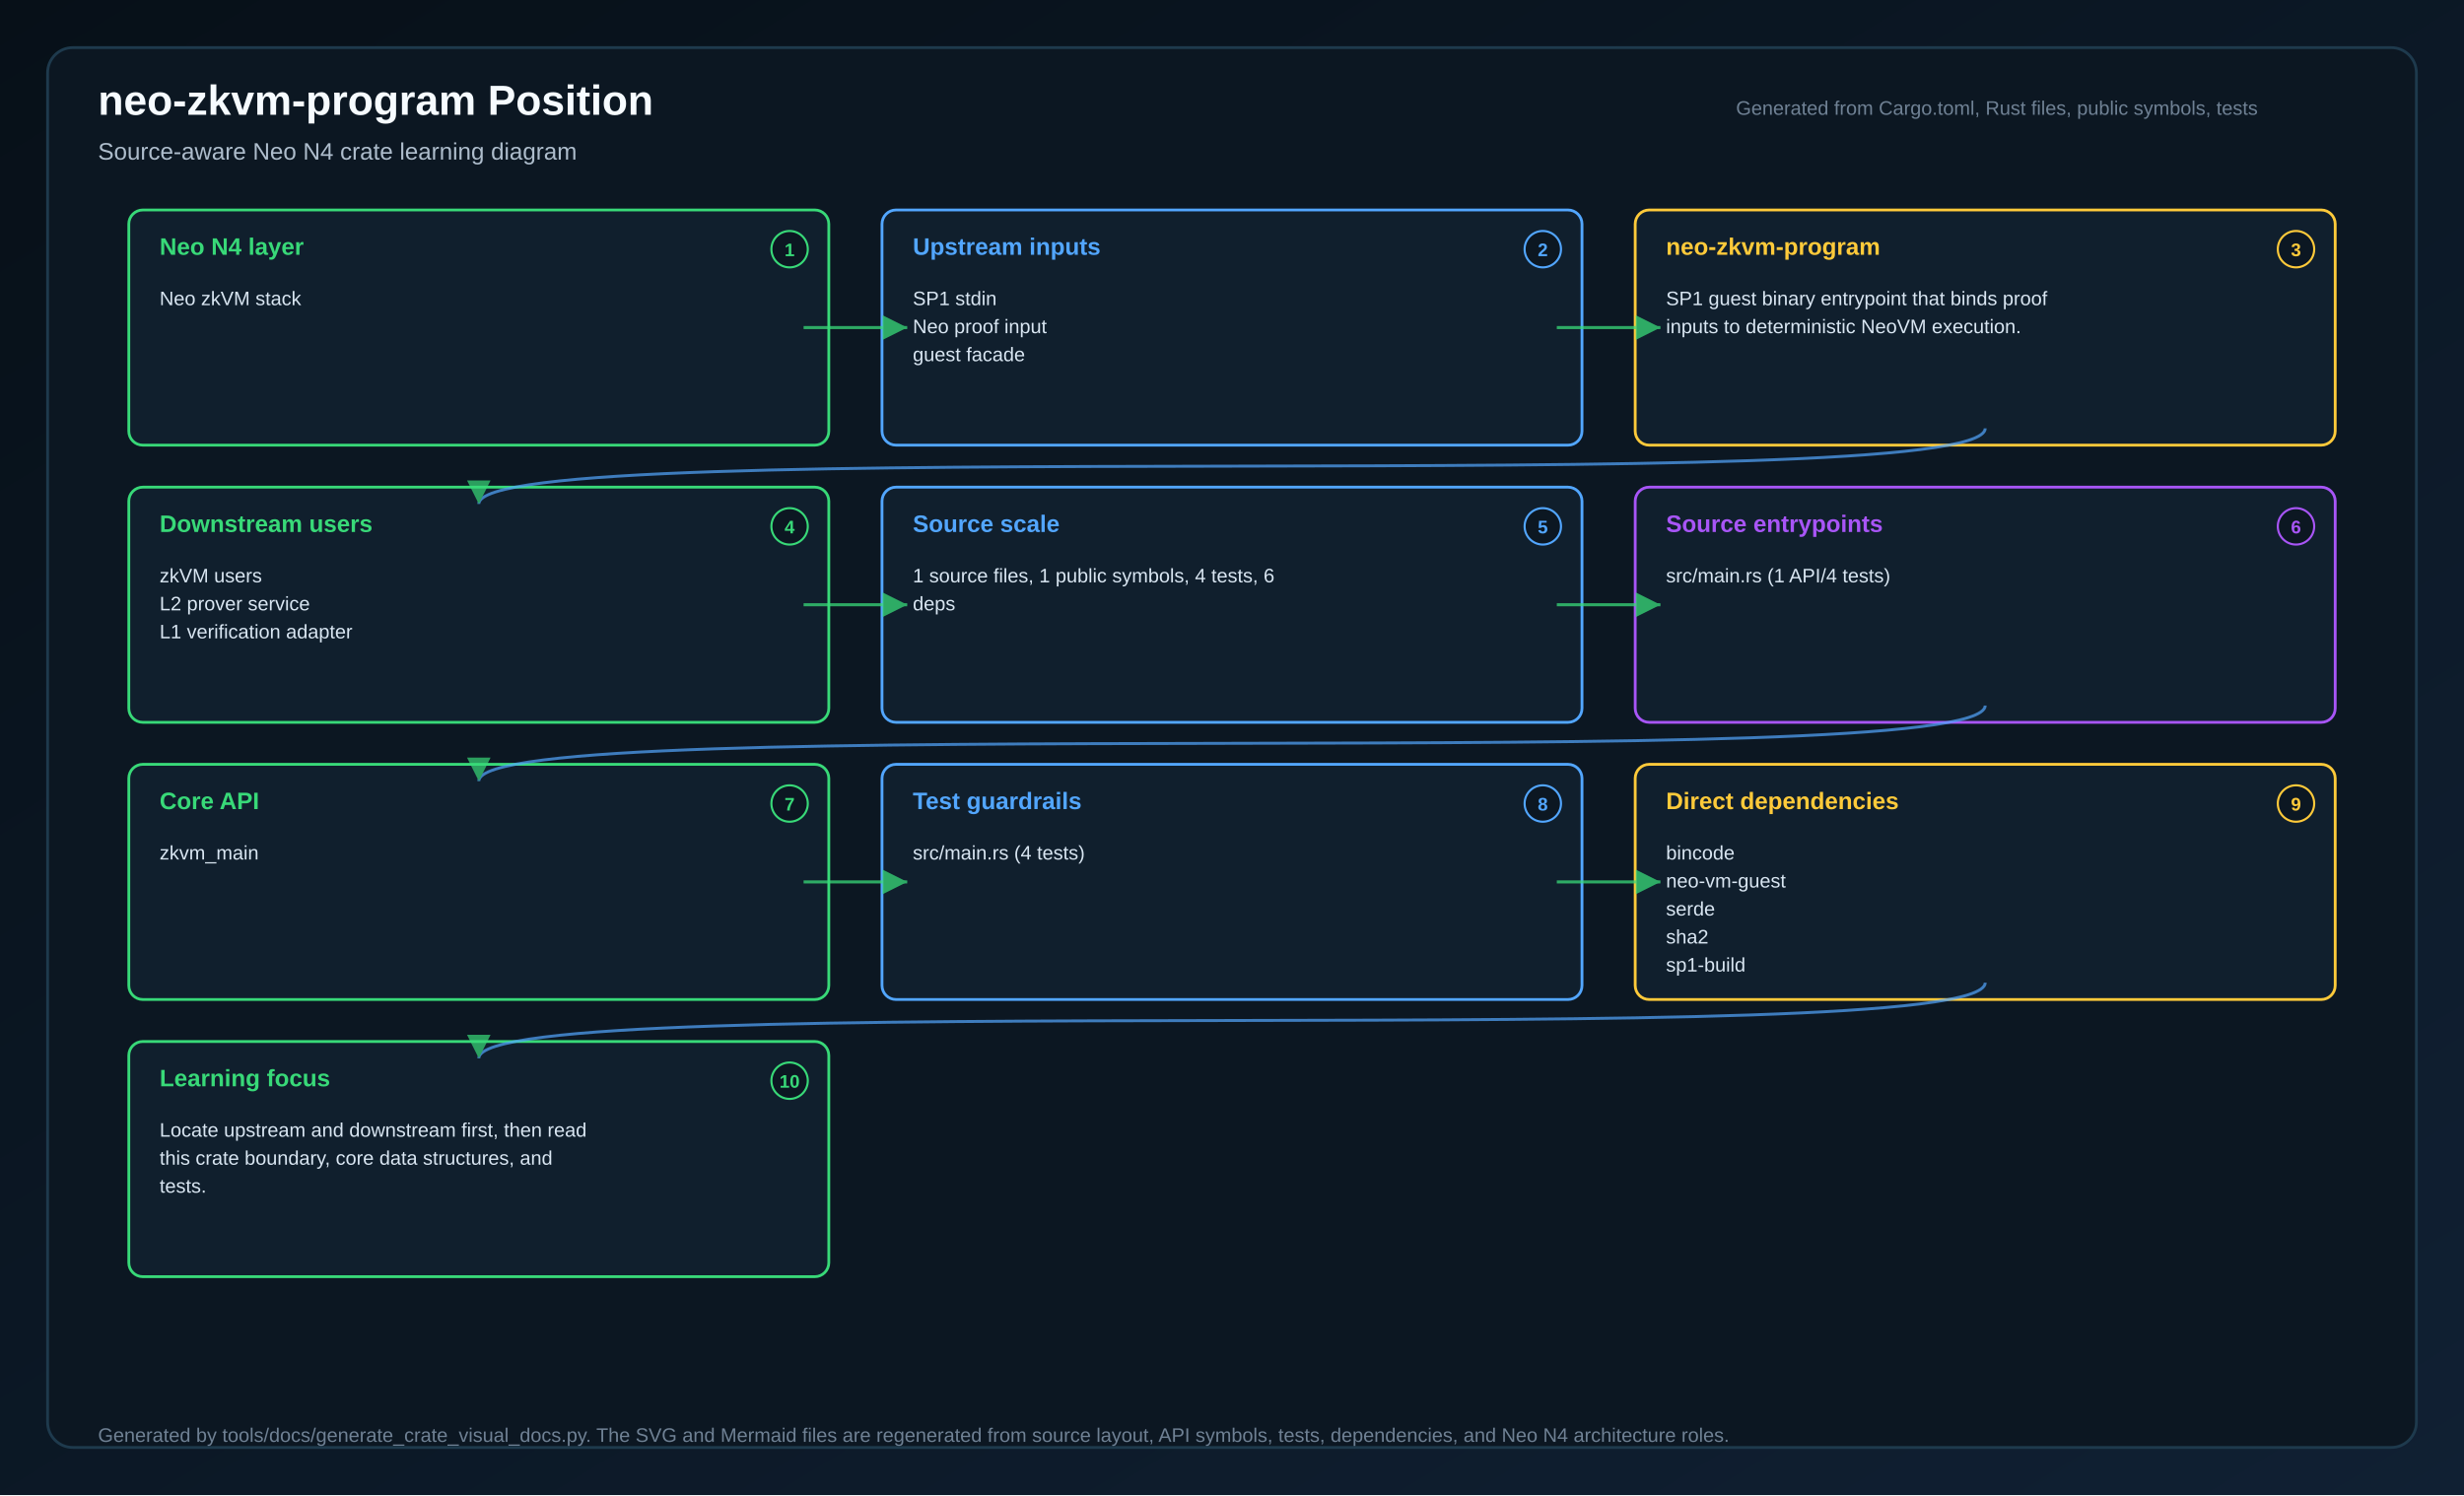
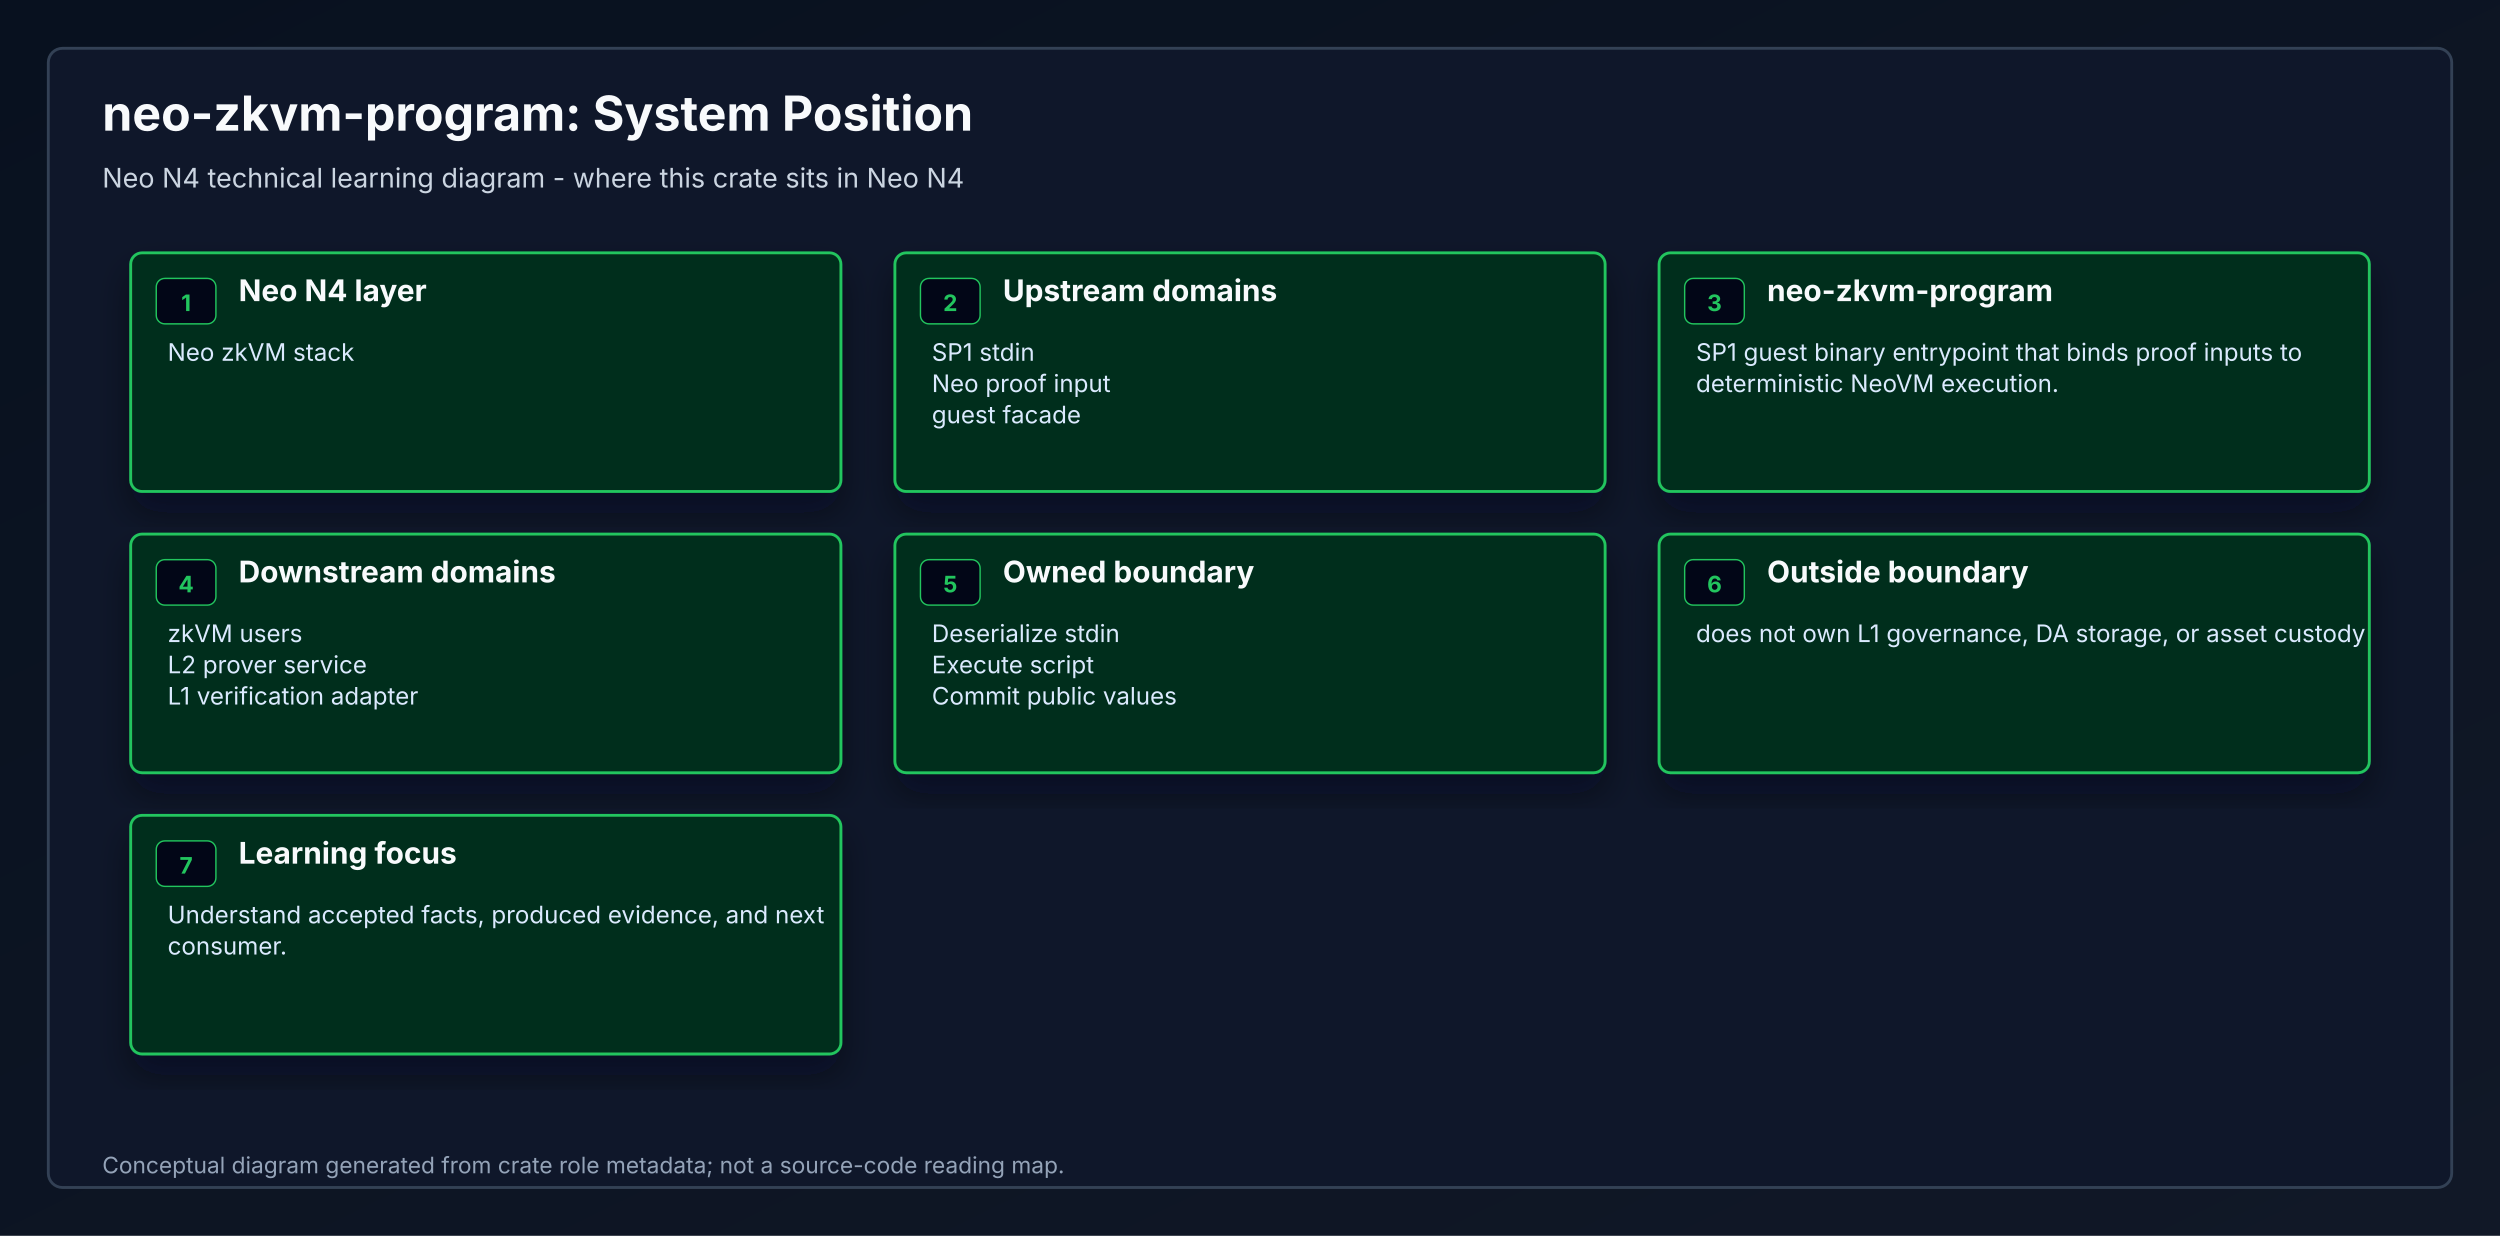
- <svg xmlns="http://www.w3.org/2000/svg" width="1760" height="1068" viewBox="0 0 1760 1068" role="img" aria-label="neo-zkvm-program Position">
+ <svg xmlns="http://www.w3.org/2000/svg" width="1760" height="870" viewBox="0 0 1760 870" role="img" aria-label="neo-zkvm-program System Position">
  <defs>
-     <linearGradient id="bg" x1="0" x2="1" y1="0" y2="1">
-       <stop offset="0" stop-color="#071018" />
-       <stop offset="1" stop-color="#102033" />
+     <linearGradient id="bg" x1="0" y1="0" x2="1" y2="1">
+       <stop offset="0%" stop-color="#08111f" />
+       <stop offset="100%" stop-color="#111827" />
    </linearGradient>
-     <marker id="arrow" markerWidth="12" markerHeight="12" refX="10" refY="6" orient="auto">
-       <path d="M2,2 L10,6 L2,10 Z" fill="#38d978" />
-     </marker>
+     <filter id="shadow" x="-15%" y="-15%" width="130%" height="130%">
+       <feDropShadow dx="0" dy="14" stdDeviation="12" flood-color="#020617" flood-opacity="0.42" />
+     </filter>
  </defs>
-   <rect x="0" y="0" width="1760" height="1068" fill="url(#bg)" />
-   <rect x="34" y="34" width="1692" height="1000" rx="18" fill="#0c1722" stroke="#1e3a4d" stroke-width="2" />
-   <text x="70" y="82" fill="#f6fbff" font-size="30" font-family="Segoe UI, Arial, sans-serif" font-weight="700">neo-zkvm-program Position</text>
-   <text x="70" y="114" fill="#aebdcc" font-size="17" font-family="Segoe UI, Arial, sans-serif">Source-aware Neo N4 crate learning diagram</text>
-   <text x="1240" y="82" fill="#6f8194" font-size="14" font-family="Segoe UI, Arial, sans-serif">Generated from Cargo.toml, Rust files, public symbols, tests</text>
-   <rect x="92" y="150" width="500" height="168" rx="10" fill="#101f2d" stroke="#38d978" stroke-width="2" />
-   <circle cx="564" cy="178" r="13" fill="#0c1722" stroke="#38d978" stroke-width="1.5" />
-   <text x="564" y="183" text-anchor="middle" fill="#38d978" font-size="13" font-family="Segoe UI, Arial, sans-serif" font-weight="700">1</text>
-   <text x="114" y="182" fill="#38d978" font-size="17" font-family="Segoe UI, Arial, sans-serif" font-weight="700">Neo N4 layer</text>
-   <text x="114" y="218" fill="#d9e6f2" font-size="14" font-family="Segoe UI, Arial, sans-serif">Neo zkVM stack</text>
-   <rect x="630" y="150" width="500" height="168" rx="10" fill="#101f2d" stroke="#52a6ff" stroke-width="2" />
-   <circle cx="1102" cy="178" r="13" fill="#0c1722" stroke="#52a6ff" stroke-width="1.5" />
-   <text x="1102" y="183" text-anchor="middle" fill="#52a6ff" font-size="13" font-family="Segoe UI, Arial, sans-serif" font-weight="700">2</text>
-   <text x="652" y="182" fill="#52a6ff" font-size="17" font-family="Segoe UI, Arial, sans-serif" font-weight="700">Upstream inputs</text>
-   <text x="652" y="218" fill="#d9e6f2" font-size="14" font-family="Segoe UI, Arial, sans-serif">SP1 stdin</text>
-   <text x="652" y="238" fill="#d9e6f2" font-size="14" font-family="Segoe UI, Arial, sans-serif">Neo proof input</text>
-   <text x="652" y="258" fill="#d9e6f2" font-size="14" font-family="Segoe UI, Arial, sans-serif">guest facade</text>
-   <rect x="1168" y="150" width="500" height="168" rx="10" fill="#101f2d" stroke="#ffca3a" stroke-width="2" />
-   <circle cx="1640" cy="178" r="13" fill="#0c1722" stroke="#ffca3a" stroke-width="1.5" />
-   <text x="1640" y="183" text-anchor="middle" fill="#ffca3a" font-size="13" font-family="Segoe UI, Arial, sans-serif" font-weight="700">3</text>
-   <text x="1190" y="182" fill="#ffca3a" font-size="17" font-family="Segoe UI, Arial, sans-serif" font-weight="700">neo-zkvm-program</text>
-   <text x="1190" y="218" fill="#d9e6f2" font-size="14" font-family="Segoe UI, Arial, sans-serif">SP1 guest binary entrypoint that binds proof</text>
-   <text x="1190" y="238" fill="#d9e6f2" font-size="14" font-family="Segoe UI, Arial, sans-serif">inputs to deterministic NeoVM execution.</text>
-   <rect x="92" y="348" width="500" height="168" rx="10" fill="#101f2d" stroke="#38d978" stroke-width="2" />
-   <circle cx="564" cy="376" r="13" fill="#0c1722" stroke="#38d978" stroke-width="1.5" />
-   <text x="564" y="381" text-anchor="middle" fill="#38d978" font-size="13" font-family="Segoe UI, Arial, sans-serif" font-weight="700">4</text>
-   <text x="114" y="380" fill="#38d978" font-size="17" font-family="Segoe UI, Arial, sans-serif" font-weight="700">Downstream users</text>
-   <text x="114" y="416" fill="#d9e6f2" font-size="14" font-family="Segoe UI, Arial, sans-serif">zkVM users</text>
-   <text x="114" y="436" fill="#d9e6f2" font-size="14" font-family="Segoe UI, Arial, sans-serif">L2 prover service</text>
-   <text x="114" y="456" fill="#d9e6f2" font-size="14" font-family="Segoe UI, Arial, sans-serif">L1 verification adapter</text>
-   <rect x="630" y="348" width="500" height="168" rx="10" fill="#101f2d" stroke="#52a6ff" stroke-width="2" />
-   <circle cx="1102" cy="376" r="13" fill="#0c1722" stroke="#52a6ff" stroke-width="1.5" />
-   <text x="1102" y="381" text-anchor="middle" fill="#52a6ff" font-size="13" font-family="Segoe UI, Arial, sans-serif" font-weight="700">5</text>
-   <text x="652" y="380" fill="#52a6ff" font-size="17" font-family="Segoe UI, Arial, sans-serif" font-weight="700">Source scale</text>
-   <text x="652" y="416" fill="#d9e6f2" font-size="14" font-family="Segoe UI, Arial, sans-serif">1 source files, 1 public symbols, 4 tests, 6</text>
-   <text x="652" y="436" fill="#d9e6f2" font-size="14" font-family="Segoe UI, Arial, sans-serif">deps</text>
-   <rect x="1168" y="348" width="500" height="168" rx="10" fill="#101f2d" stroke="#a855f7" stroke-width="2" />
-   <circle cx="1640" cy="376" r="13" fill="#0c1722" stroke="#a855f7" stroke-width="1.5" />
-   <text x="1640" y="381" text-anchor="middle" fill="#a855f7" font-size="13" font-family="Segoe UI, Arial, sans-serif" font-weight="700">6</text>
-   <text x="1190" y="380" fill="#a855f7" font-size="17" font-family="Segoe UI, Arial, sans-serif" font-weight="700">Source entrypoints</text>
-   <text x="1190" y="416" fill="#d9e6f2" font-size="14" font-family="Segoe UI, Arial, sans-serif">src/main.rs (1 API/4 tests)</text>
-   <rect x="92" y="546" width="500" height="168" rx="10" fill="#101f2d" stroke="#38d978" stroke-width="2" />
-   <circle cx="564" cy="574" r="13" fill="#0c1722" stroke="#38d978" stroke-width="1.5" />
-   <text x="564" y="579" text-anchor="middle" fill="#38d978" font-size="13" font-family="Segoe UI, Arial, sans-serif" font-weight="700">7</text>
-   <text x="114" y="578" fill="#38d978" font-size="17" font-family="Segoe UI, Arial, sans-serif" font-weight="700">Core API</text>
-   <text x="114" y="614" fill="#d9e6f2" font-size="14" font-family="Segoe UI, Arial, sans-serif">zkvm_main</text>
-   <rect x="630" y="546" width="500" height="168" rx="10" fill="#101f2d" stroke="#52a6ff" stroke-width="2" />
-   <circle cx="1102" cy="574" r="13" fill="#0c1722" stroke="#52a6ff" stroke-width="1.5" />
-   <text x="1102" y="579" text-anchor="middle" fill="#52a6ff" font-size="13" font-family="Segoe UI, Arial, sans-serif" font-weight="700">8</text>
-   <text x="652" y="578" fill="#52a6ff" font-size="17" font-family="Segoe UI, Arial, sans-serif" font-weight="700">Test guardrails</text>
-   <text x="652" y="614" fill="#d9e6f2" font-size="14" font-family="Segoe UI, Arial, sans-serif">src/main.rs (4 tests)</text>
-   <rect x="1168" y="546" width="500" height="168" rx="10" fill="#101f2d" stroke="#ffca3a" stroke-width="2" />
-   <circle cx="1640" cy="574" r="13" fill="#0c1722" stroke="#ffca3a" stroke-width="1.5" />
-   <text x="1640" y="579" text-anchor="middle" fill="#ffca3a" font-size="13" font-family="Segoe UI, Arial, sans-serif" font-weight="700">9</text>
-   <text x="1190" y="578" fill="#ffca3a" font-size="17" font-family="Segoe UI, Arial, sans-serif" font-weight="700">Direct dependencies</text>
-   <text x="1190" y="614" fill="#d9e6f2" font-size="14" font-family="Segoe UI, Arial, sans-serif">bincode</text>
-   <text x="1190" y="634" fill="#d9e6f2" font-size="14" font-family="Segoe UI, Arial, sans-serif">neo-vm-guest</text>
-   <text x="1190" y="654" fill="#d9e6f2" font-size="14" font-family="Segoe UI, Arial, sans-serif">serde</text>
-   <text x="1190" y="674" fill="#d9e6f2" font-size="14" font-family="Segoe UI, Arial, sans-serif">sha2</text>
-   <text x="1190" y="694" fill="#d9e6f2" font-size="14" font-family="Segoe UI, Arial, sans-serif">sp1-build</text>
-   <rect x="92" y="744" width="500" height="168" rx="10" fill="#101f2d" stroke="#38d978" stroke-width="2" />
-   <circle cx="564" cy="772" r="13" fill="#0c1722" stroke="#38d978" stroke-width="1.5" />
-   <text x="564" y="777" text-anchor="middle" fill="#38d978" font-size="13" font-family="Segoe UI, Arial, sans-serif" font-weight="700">10</text>
-   <text x="114" y="776" fill="#38d978" font-size="17" font-family="Segoe UI, Arial, sans-serif" font-weight="700">Learning focus</text>
-   <text x="114" y="812" fill="#d9e6f2" font-size="14" font-family="Segoe UI, Arial, sans-serif">Locate upstream and downstream first, then read</text>
-   <text x="114" y="832" fill="#d9e6f2" font-size="14" font-family="Segoe UI, Arial, sans-serif">this crate boundary, core data structures, and</text>
-   <text x="114" y="852" fill="#d9e6f2" font-size="14" font-family="Segoe UI, Arial, sans-serif">tests.</text>
-   <line x1="574" y1="234" x2="648" y2="234" stroke="#38d978" stroke-width="2.2" marker-end="url(#arrow)" opacity="0.75" />
-   <line x1="1112" y1="234" x2="1186" y2="234" stroke="#38d978" stroke-width="2.2" marker-end="url(#arrow)" opacity="0.75" />
-   <line x1="574" y1="432" x2="648" y2="432" stroke="#38d978" stroke-width="2.2" marker-end="url(#arrow)" opacity="0.75" />
-   <line x1="1112" y1="432" x2="1186" y2="432" stroke="#38d978" stroke-width="2.2" marker-end="url(#arrow)" opacity="0.75" />
-   <line x1="574" y1="630" x2="648" y2="630" stroke="#38d978" stroke-width="2.2" marker-end="url(#arrow)" opacity="0.75" />
-   <line x1="1112" y1="630" x2="1186" y2="630" stroke="#38d978" stroke-width="2.2" marker-end="url(#arrow)" opacity="0.75" />
-   <path d="M1418 306 C1418 358, 342 308, 342 360" stroke="#52a6ff" stroke-width="2.1" fill="none" marker-end="url(#arrow)" opacity="0.7" />
-   <path d="M1418 504 C1418 556, 342 506, 342 558" stroke="#52a6ff" stroke-width="2.1" fill="none" marker-end="url(#arrow)" opacity="0.7" />
-   <path d="M1418 702 C1418 754, 342 704, 342 756" stroke="#52a6ff" stroke-width="2.1" fill="none" marker-end="url(#arrow)" opacity="0.7" />
-   <text x="70" y="1030" fill="#6f8194" font-size="14" font-family="Segoe UI, Arial, sans-serif">Generated by tools/docs/generate_crate_visual_docs.py. The SVG and Mermaid files are regenerated from source layout, API symbols, tests, dependencies, and Neo N4 architecture roles.</text>
+   <rect width="1760" height="100%" fill="url(#bg)" />
+   <rect x="34" y="34" width="1692" height="802" rx="10" fill="#0f172a" stroke="#334155" stroke-width="2" />
+   <text x="72" y="92" fill="#f8fafc" font-family="Inter,Segoe UI,Arial,sans-serif" font-size="34" font-weight="700">neo-zkvm-program: System Position</text>
+   <text x="72" y="132" fill="#cbd5e1" font-family="Inter,Segoe UI,Arial,sans-serif" font-size="19">Neo N4 technical learning diagram - where this crate sits in Neo N4</text>
+   <rect x="92" y="178" width="500" height="168" rx="8" fill="#052e1a" stroke="#22c55e" stroke-width="2" filter="url(#shadow)" />
+   <rect x="110" y="196" width="42" height="32" rx="6" fill="#020617" stroke="#22c55e" stroke-width="1" />
+   <text x="131" y="219" text-anchor="middle" fill="#22c55e" font-family="Inter,Segoe UI,Arial,sans-serif" font-size="16" font-weight="700">1</text>
+   <text x="168" y="212" fill="#f8fafc" font-family="Inter,Segoe UI,Arial,sans-serif" font-size="21" font-weight="700">Neo N4 layer</text>
+   <text x="118" y="254" fill="#dbeafe" font-family="Inter,Segoe UI,Arial,sans-serif" font-size="17">Neo zkVM stack</text>
+   <rect x="630" y="178" width="500" height="168" rx="8" fill="#052e1a" stroke="#22c55e" stroke-width="2" filter="url(#shadow)" />
+   <rect x="648" y="196" width="42" height="32" rx="6" fill="#020617" stroke="#22c55e" stroke-width="1" />
+   <text x="669" y="219" text-anchor="middle" fill="#22c55e" font-family="Inter,Segoe UI,Arial,sans-serif" font-size="16" font-weight="700">2</text>
+   <text x="706" y="212" fill="#f8fafc" font-family="Inter,Segoe UI,Arial,sans-serif" font-size="21" font-weight="700">Upstream domains</text>
+   <text x="656" y="254" fill="#dbeafe" font-family="Inter,Segoe UI,Arial,sans-serif" font-size="17">SP1 stdin</text>
+   <text x="656" y="276" fill="#dbeafe" font-family="Inter,Segoe UI,Arial,sans-serif" font-size="17">Neo proof input</text>
+   <text x="656" y="298" fill="#dbeafe" font-family="Inter,Segoe UI,Arial,sans-serif" font-size="17">guest facade</text>
+   <rect x="1168" y="178" width="500" height="168" rx="8" fill="#052e1a" stroke="#22c55e" stroke-width="2" filter="url(#shadow)" />
+   <rect x="1186" y="196" width="42" height="32" rx="6" fill="#020617" stroke="#22c55e" stroke-width="1" />
+   <text x="1207" y="219" text-anchor="middle" fill="#22c55e" font-family="Inter,Segoe UI,Arial,sans-serif" font-size="16" font-weight="700">3</text>
+   <text x="1244" y="212" fill="#f8fafc" font-family="Inter,Segoe UI,Arial,sans-serif" font-size="21" font-weight="700">neo-zkvm-program</text>
+   <text x="1194" y="254" fill="#dbeafe" font-family="Inter,Segoe UI,Arial,sans-serif" font-size="17">SP1 guest binary entrypoint that binds proof inputs to</text>
+   <text x="1194" y="276" fill="#dbeafe" font-family="Inter,Segoe UI,Arial,sans-serif" font-size="17">deterministic NeoVM execution.</text>
+   <rect x="92" y="376" width="500" height="168" rx="8" fill="#052e1a" stroke="#22c55e" stroke-width="2" filter="url(#shadow)" />
+   <rect x="110" y="394" width="42" height="32" rx="6" fill="#020617" stroke="#22c55e" stroke-width="1" />
+   <text x="131" y="417" text-anchor="middle" fill="#22c55e" font-family="Inter,Segoe UI,Arial,sans-serif" font-size="16" font-weight="700">4</text>
+   <text x="168" y="410" fill="#f8fafc" font-family="Inter,Segoe UI,Arial,sans-serif" font-size="21" font-weight="700">Downstream domains</text>
+   <text x="118" y="452" fill="#dbeafe" font-family="Inter,Segoe UI,Arial,sans-serif" font-size="17">zkVM users</text>
+   <text x="118" y="474" fill="#dbeafe" font-family="Inter,Segoe UI,Arial,sans-serif" font-size="17">L2 prover service</text>
+   <text x="118" y="496" fill="#dbeafe" font-family="Inter,Segoe UI,Arial,sans-serif" font-size="17">L1 verification adapter</text>
+   <rect x="630" y="376" width="500" height="168" rx="8" fill="#052e1a" stroke="#22c55e" stroke-width="2" filter="url(#shadow)" />
+   <rect x="648" y="394" width="42" height="32" rx="6" fill="#020617" stroke="#22c55e" stroke-width="1" />
+   <text x="669" y="417" text-anchor="middle" fill="#22c55e" font-family="Inter,Segoe UI,Arial,sans-serif" font-size="16" font-weight="700">5</text>
+   <text x="706" y="410" fill="#f8fafc" font-family="Inter,Segoe UI,Arial,sans-serif" font-size="21" font-weight="700">Owned boundary</text>
+   <text x="656" y="452" fill="#dbeafe" font-family="Inter,Segoe UI,Arial,sans-serif" font-size="17">Deserialize stdin</text>
+   <text x="656" y="474" fill="#dbeafe" font-family="Inter,Segoe UI,Arial,sans-serif" font-size="17">Execute script</text>
+   <text x="656" y="496" fill="#dbeafe" font-family="Inter,Segoe UI,Arial,sans-serif" font-size="17">Commit public values</text>
+   <rect x="1168" y="376" width="500" height="168" rx="8" fill="#052e1a" stroke="#22c55e" stroke-width="2" filter="url(#shadow)" />
+   <rect x="1186" y="394" width="42" height="32" rx="6" fill="#020617" stroke="#22c55e" stroke-width="1" />
+   <text x="1207" y="417" text-anchor="middle" fill="#22c55e" font-family="Inter,Segoe UI,Arial,sans-serif" font-size="16" font-weight="700">6</text>
+   <text x="1244" y="410" fill="#f8fafc" font-family="Inter,Segoe UI,Arial,sans-serif" font-size="21" font-weight="700">Outside boundary</text>
+   <text x="1194" y="452" fill="#dbeafe" font-family="Inter,Segoe UI,Arial,sans-serif" font-size="17">does not own L1 governance, DA storage, or asset custody</text>
+   <rect x="92" y="574" width="500" height="168" rx="8" fill="#052e1a" stroke="#22c55e" stroke-width="2" filter="url(#shadow)" />
+   <rect x="110" y="592" width="42" height="32" rx="6" fill="#020617" stroke="#22c55e" stroke-width="1" />
+   <text x="131" y="615" text-anchor="middle" fill="#22c55e" font-family="Inter,Segoe UI,Arial,sans-serif" font-size="16" font-weight="700">7</text>
+   <text x="168" y="608" fill="#f8fafc" font-family="Inter,Segoe UI,Arial,sans-serif" font-size="21" font-weight="700">Learning focus</text>
+   <text x="118" y="650" fill="#dbeafe" font-family="Inter,Segoe UI,Arial,sans-serif" font-size="17">Understand accepted facts, produced evidence, and next</text>
+   <text x="118" y="672" fill="#dbeafe" font-family="Inter,Segoe UI,Arial,sans-serif" font-size="17">consumer.</text>
+   <text x="72" y="826" fill="#94a3b8" font-family="Inter,Segoe UI,Arial,sans-serif" font-size="16">Conceptual diagram generated from crate role metadata; not a source-code reading map.</text>
</svg>
